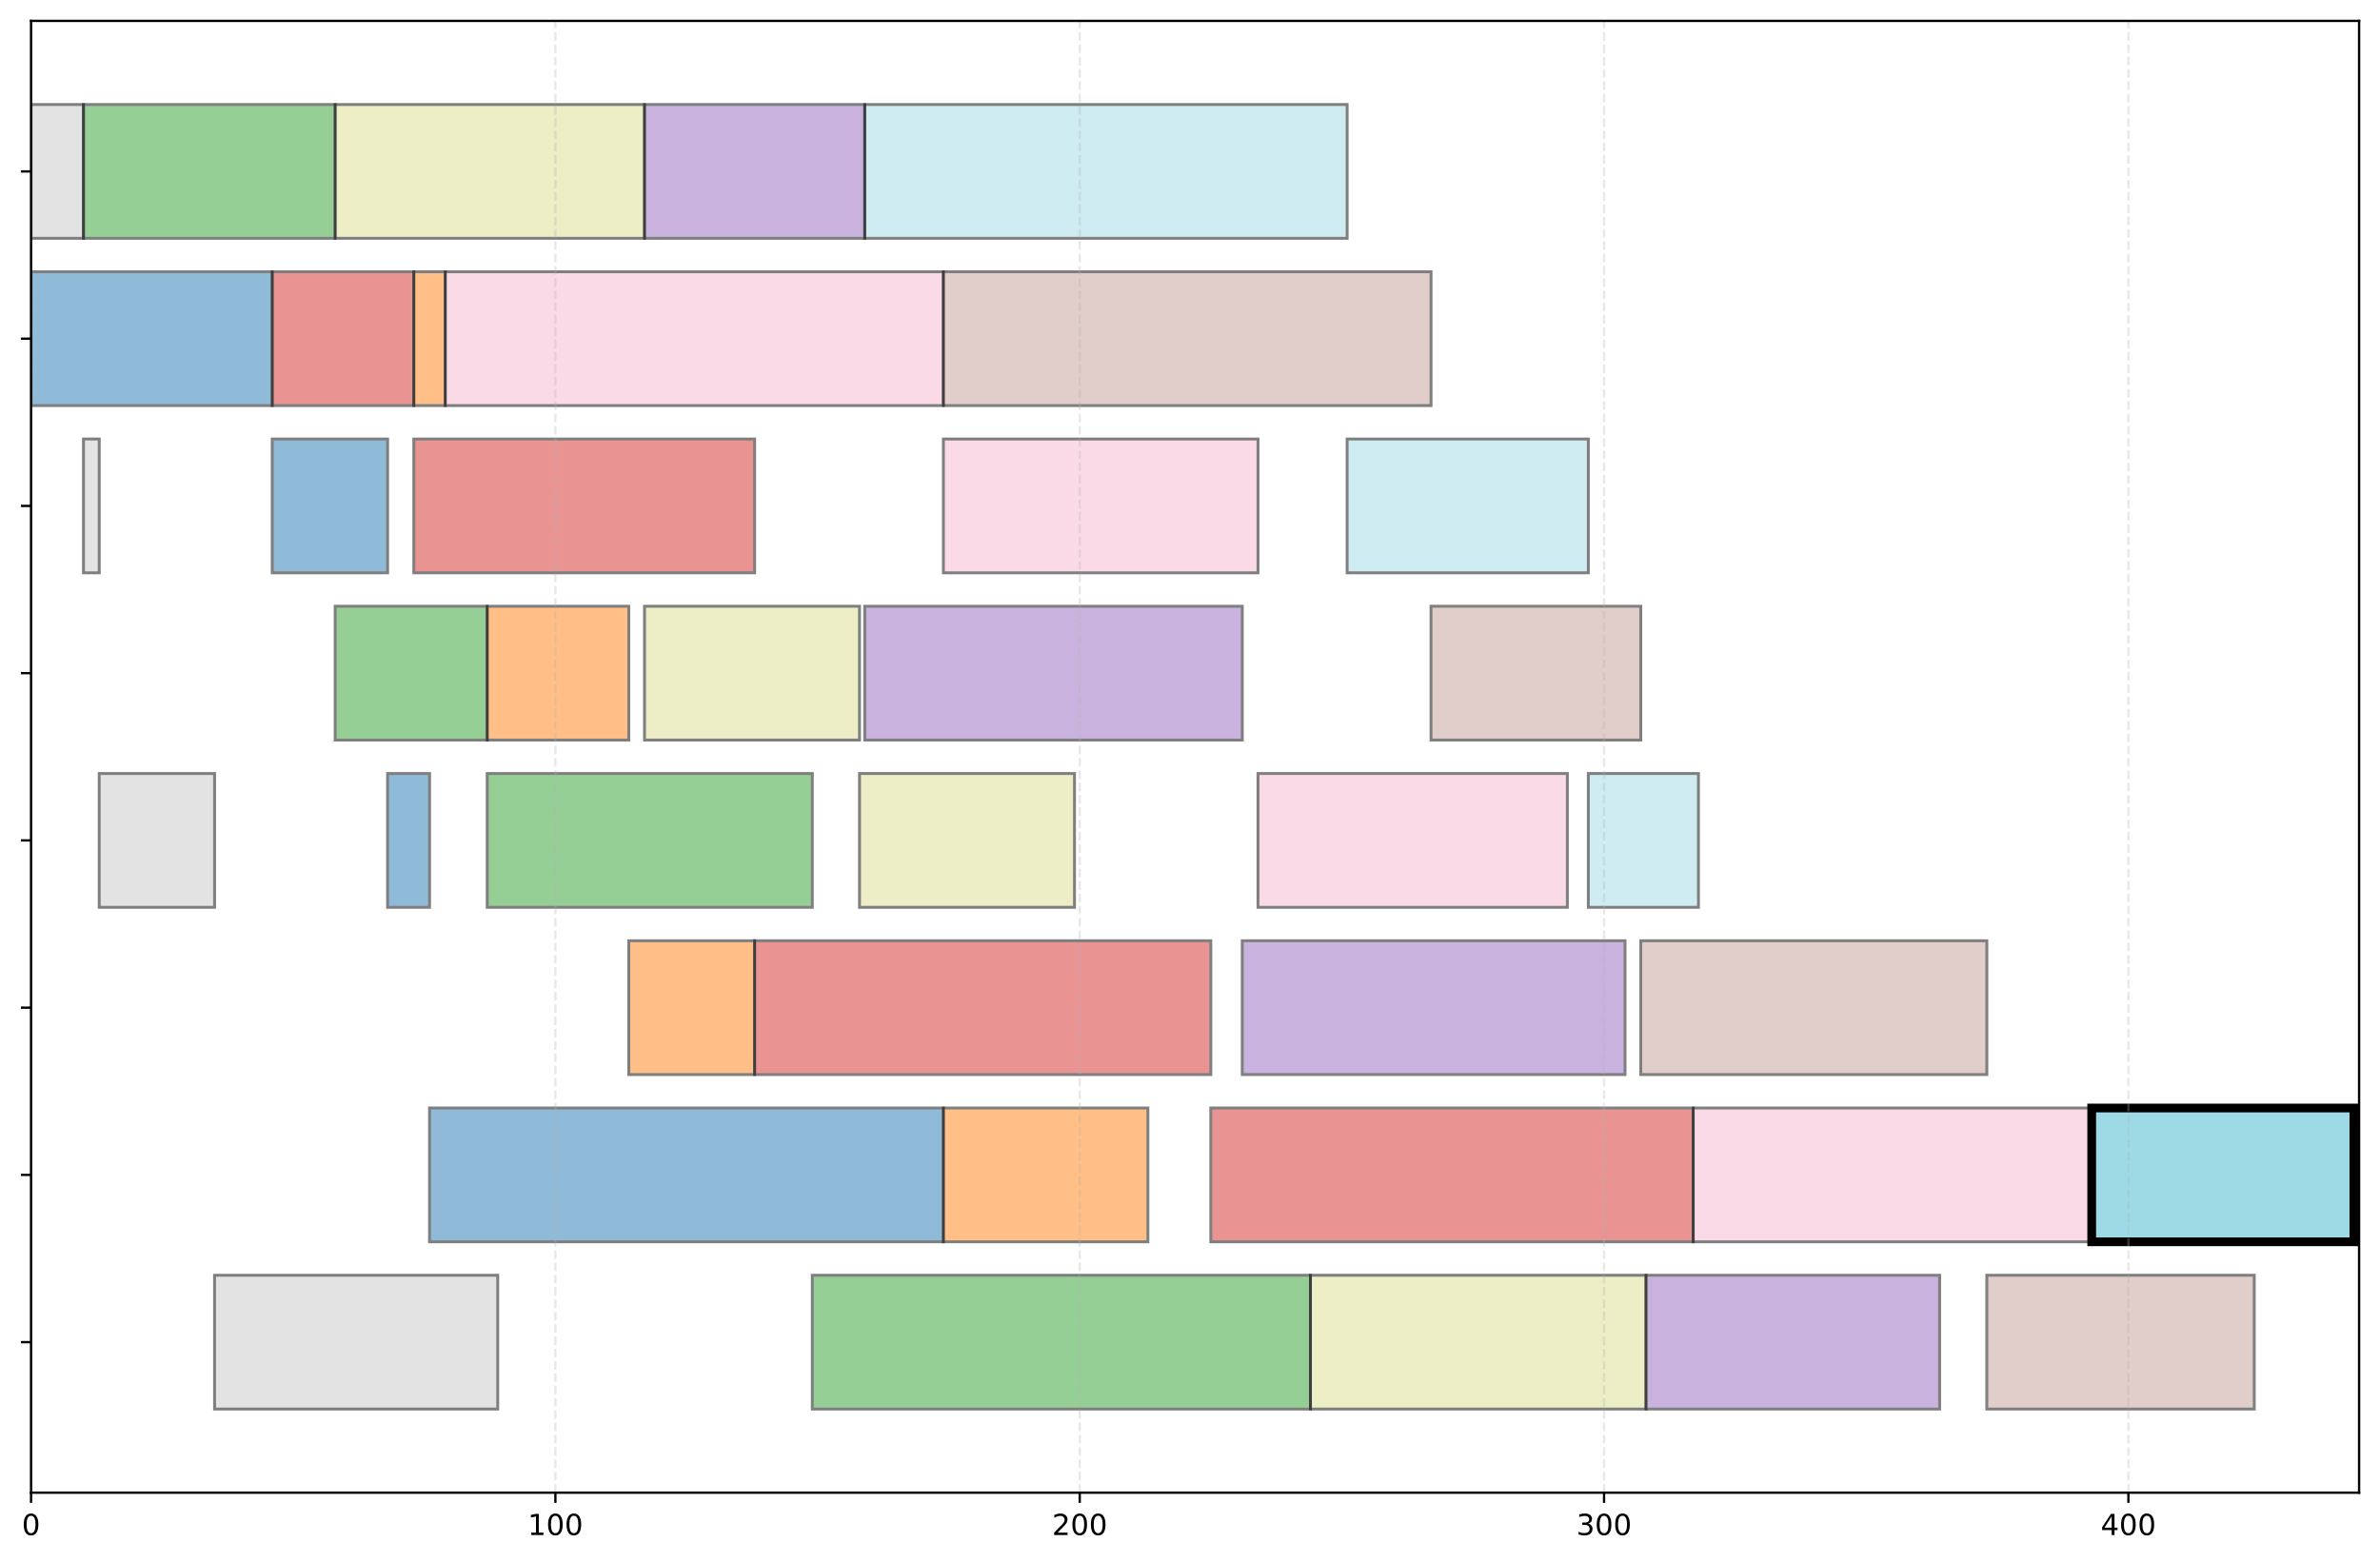
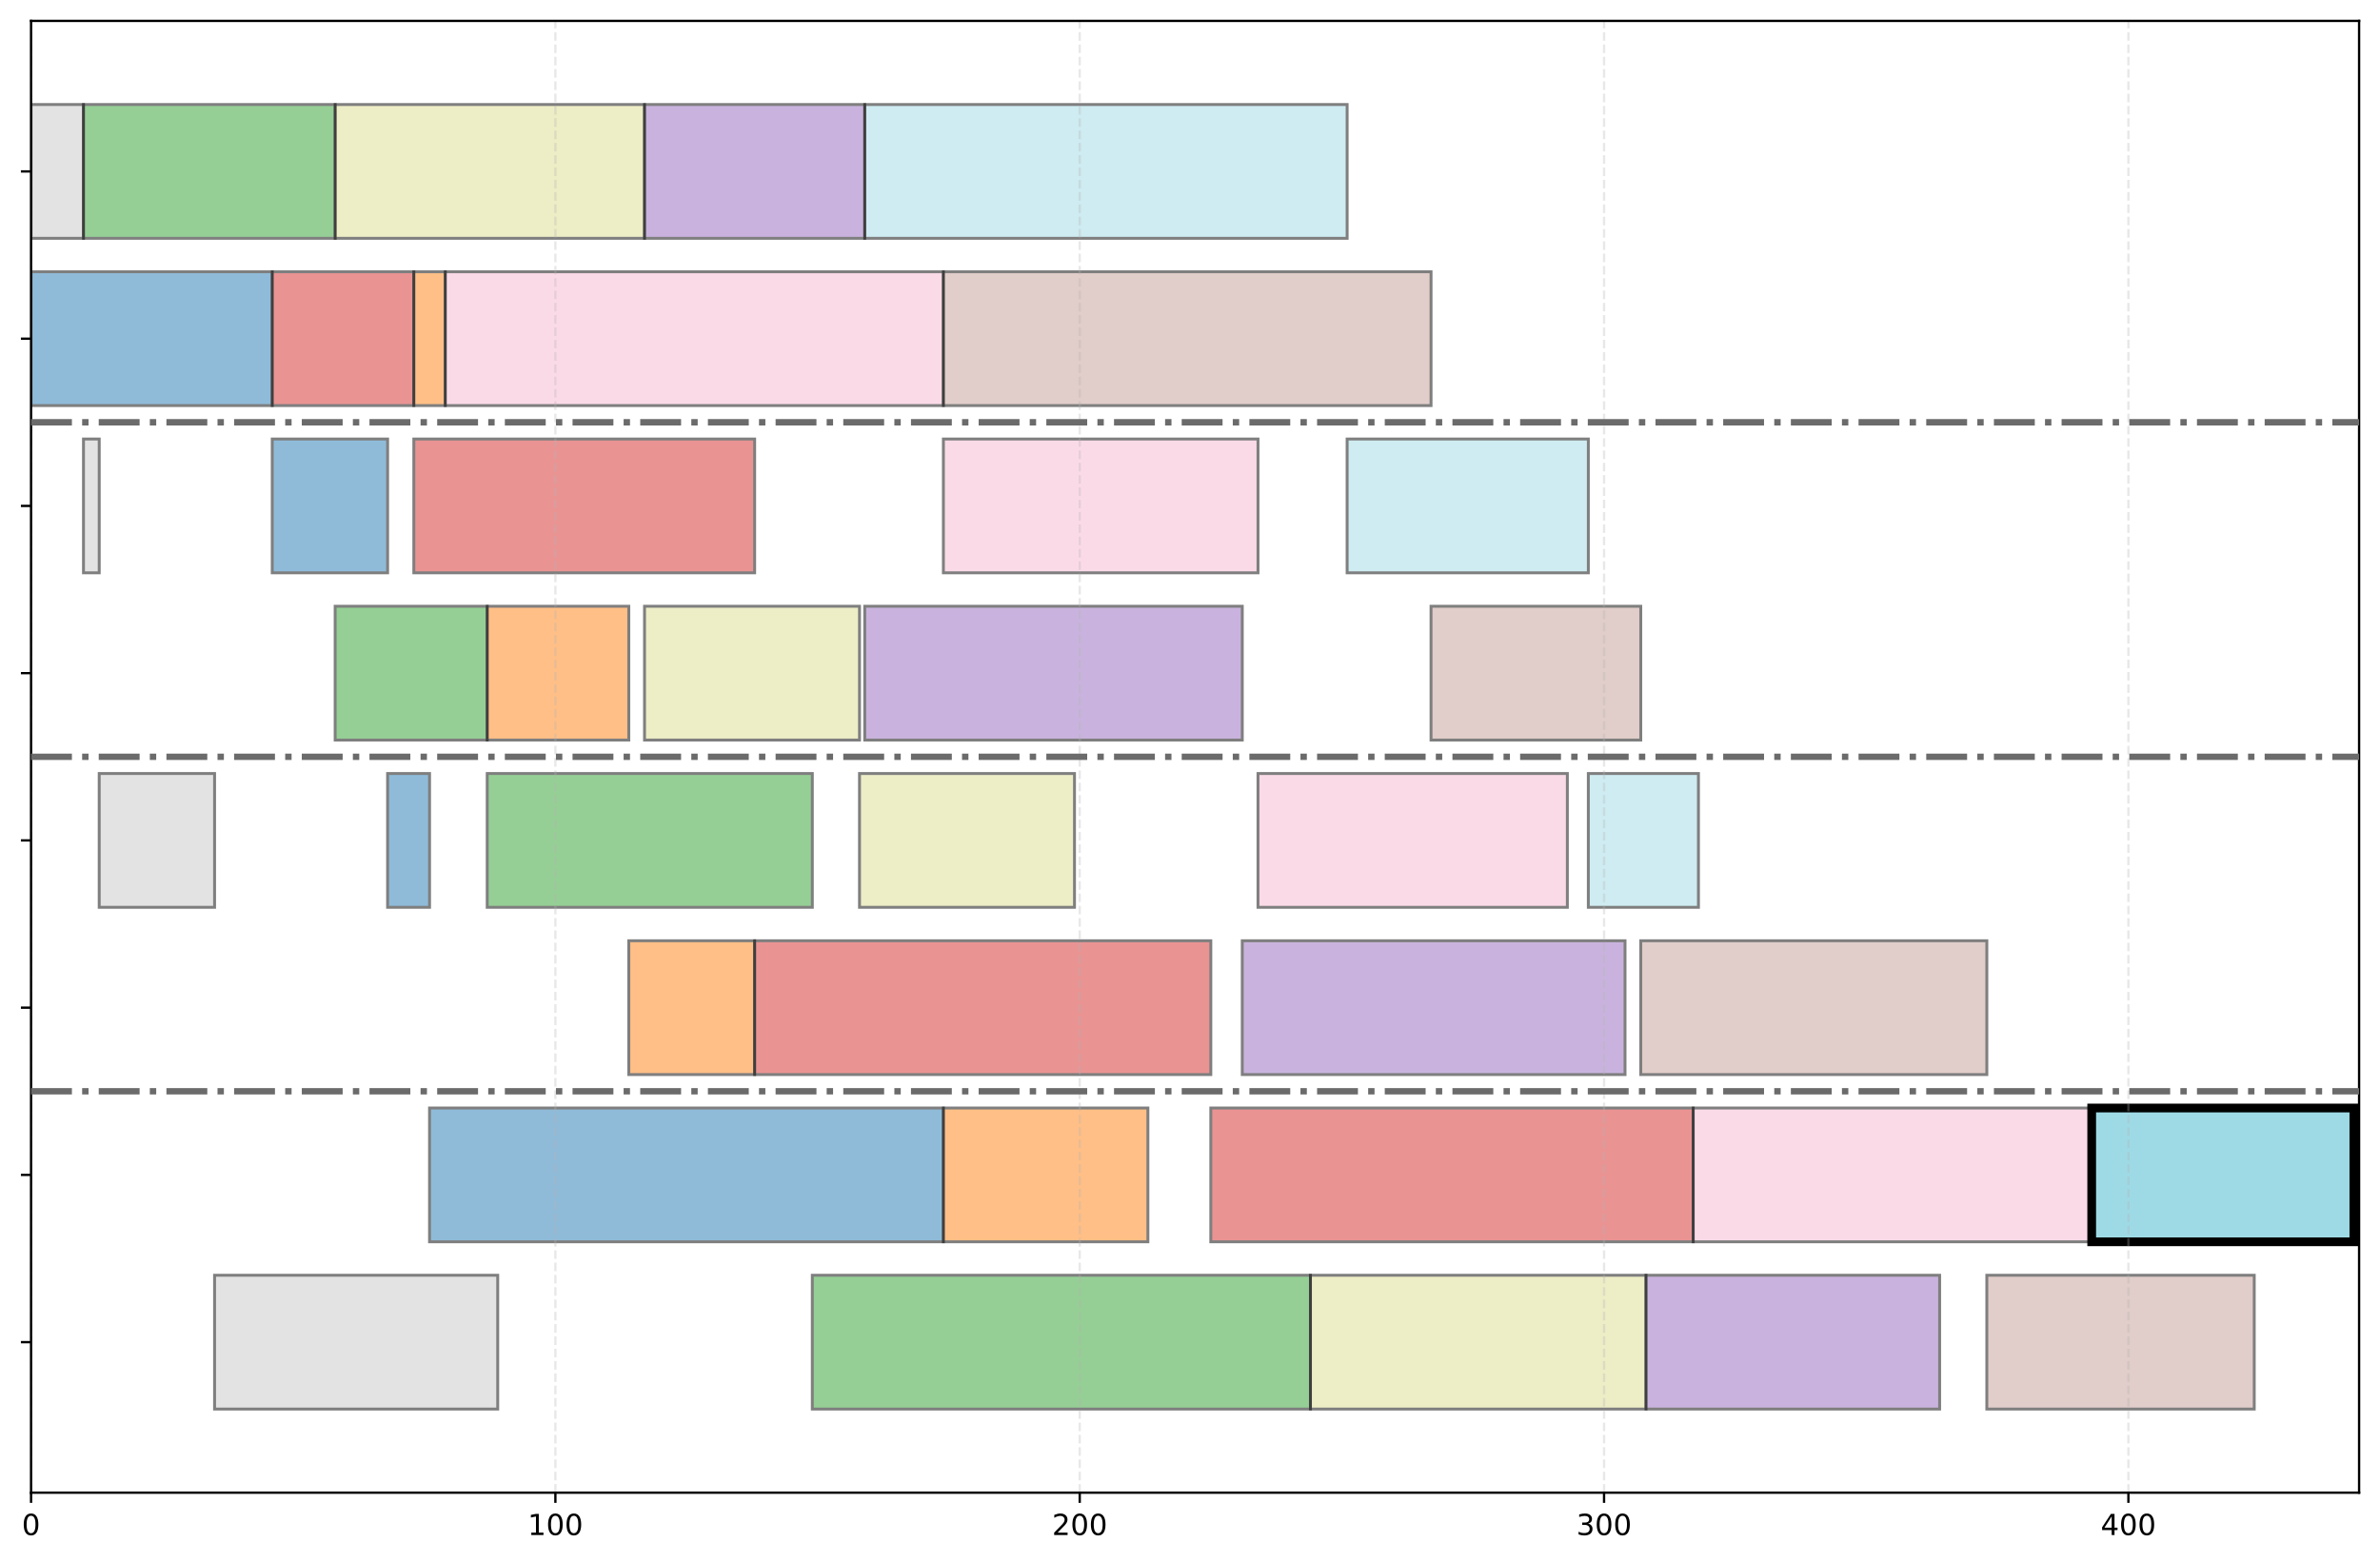
<svg xmlns="http://www.w3.org/2000/svg" xmlns:xlink="http://www.w3.org/1999/xlink" width="820pt" height="538.238pt" viewBox="0 0 820 538.238" version="1.1">
  <defs>
    <style type="text/css">*{stroke-linejoin: round; stroke-linecap: butt}</style>
  </defs>
  <g id="figure_1">
    <g id="patch_1">
      <path d="M 0 538.238  L 820 538.238  L 820 0  L 0 0  z " style="fill: #ffffff" />
    </g>
    <g id="axes_1">
      <g id="patch_2">
        <path d="M 10.7 514.36  L 812.8 514.36  L 812.8 7.2  L 10.7 7.2  z " style="fill: #ffffff" />
      </g>
      <g id="patch_3">
-         <path d="M 10.7 36.016  L 28.765 36.016  L 28.765 82.121  L 10.7 82.121  z " clip-path="url(#p6df2c7c109)" style="fill: #c7c7c7; opacity: 0.5; stroke: #000000; stroke-linejoin: miter" />
+         <path d="M 10.7 36.016  L 28.765 36.016  L 28.765 82.121  L 10.7 82.121  z " clip-path="url(#p0b0e7ac568)" style="fill: #c7c7c7; opacity: 0.5; stroke: #000000; stroke-linejoin: miter" />
      </g>
      <g id="patch_4">
-         <path d="M 28.765 36.016  L 115.479 36.016  L 115.479 82.121  L 28.765 82.121  z " clip-path="url(#p6df2c7c109)" style="fill: #2ca02c; opacity: 0.5; stroke: #000000; stroke-linejoin: miter" />
+         <path d="M 28.765 36.016  L 115.479 36.016  L 115.479 82.121  L 28.765 82.121  z " clip-path="url(#p0b0e7ac568)" style="fill: #2ca02c; opacity: 0.5; stroke: #000000; stroke-linejoin: miter" />
      </g>
      <g id="patch_5">
-         <path d="M 115.479 36.016  L 222.064 36.016  L 222.064 82.121  L 115.479 82.121  z " clip-path="url(#p6df2c7c109)" style="fill: #dbdb8d; opacity: 0.5; stroke: #000000; stroke-linejoin: miter" />
+         <path d="M 115.479 36.016  L 222.064 36.016  L 222.064 82.121  L 115.479 82.121  z " clip-path="url(#p0b0e7ac568)" style="fill: #dbdb8d; opacity: 0.5; stroke: #000000; stroke-linejoin: miter" />
      </g>
      <g id="patch_6">
-         <path d="M 222.064 36.016  L 297.939 36.016  L 297.939 82.121  L 222.064 82.121  z " clip-path="url(#p6df2c7c109)" style="fill: #9467bd; opacity: 0.5; stroke: #000000; stroke-linejoin: miter" />
+         <path d="M 222.064 36.016  L 297.939 36.016  L 297.939 82.121  L 222.064 82.121  z " clip-path="url(#p0b0e7ac568)" style="fill: #9467bd; opacity: 0.5; stroke: #000000; stroke-linejoin: miter" />
      </g>
      <g id="patch_7">
-         <path d="M 297.939 36.016  L 464.139 36.016  L 464.139 82.121  L 297.939 82.121  z " clip-path="url(#p6df2c7c109)" style="fill: #9edae5; opacity: 0.5; stroke: #000000; stroke-linejoin: miter" />
+         <path d="M 297.939 36.016  L 464.139 36.016  L 464.139 82.121  L 297.939 82.121  z " clip-path="url(#p0b0e7ac568)" style="fill: #9edae5; opacity: 0.5; stroke: #000000; stroke-linejoin: miter" />
      </g>
      <g id="patch_8">
-         <path d="M 10.7 93.648  L 93.8 93.648  L 93.8 139.753  L 10.7 139.753  z " clip-path="url(#p6df2c7c109)" style="fill: #1f77b4; opacity: 0.5; stroke: #000000; stroke-linejoin: miter" />
+         <path d="M 10.7 93.648  L 93.8 93.648  L 93.8 139.753  L 10.7 139.753  z " clip-path="url(#p0b0e7ac568)" style="fill: #1f77b4; opacity: 0.5; stroke: #000000; stroke-linejoin: miter" />
      </g>
      <g id="patch_9">
-         <path d="M 93.8 93.648  L 142.577 93.648  L 142.577 139.753  L 93.8 139.753  z " clip-path="url(#p6df2c7c109)" style="fill: #d62728; opacity: 0.5; stroke: #000000; stroke-linejoin: miter" />
+         <path d="M 93.8 93.648  L 142.577 93.648  L 142.577 139.753  L 93.8 139.753  z " clip-path="url(#p0b0e7ac568)" style="fill: #d62728; opacity: 0.5; stroke: #000000; stroke-linejoin: miter" />
      </g>
      <g id="patch_10">
-         <path d="M 142.577 93.648  L 153.416 93.648  L 153.416 139.753  L 142.577 139.753  z " clip-path="url(#p6df2c7c109)" style="fill: #ff7f0e; opacity: 0.5; stroke: #000000; stroke-linejoin: miter" />
+         <path d="M 142.577 93.648  L 153.416 93.648  L 153.416 139.753  L 142.577 139.753  z " clip-path="url(#p0b0e7ac568)" style="fill: #ff7f0e; opacity: 0.5; stroke: #000000; stroke-linejoin: miter" />
      </g>
      <g id="patch_11">
-         <path d="M 153.416 93.648  L 325.036 93.648  L 325.036 139.753  L 153.416 139.753  z " clip-path="url(#p6df2c7c109)" style="fill: #f7b6d2; opacity: 0.5; stroke: #000000; stroke-linejoin: miter" />
+         <path d="M 153.416 93.648  L 325.036 93.648  L 325.036 139.753  L 153.416 139.753  z " clip-path="url(#p0b0e7ac568)" style="fill: #f7b6d2; opacity: 0.5; stroke: #000000; stroke-linejoin: miter" />
      </g>
      <g id="patch_12">
-         <path d="M 325.036 93.648  L 493.044 93.648  L 493.044 139.753  L 325.036 139.753  z " clip-path="url(#p6df2c7c109)" style="fill: #c49c94; opacity: 0.5; stroke: #000000; stroke-linejoin: miter" />
+         <path d="M 325.036 93.648  L 493.044 93.648  L 493.044 139.753  L 325.036 139.753  z " clip-path="url(#p0b0e7ac568)" style="fill: #c49c94; opacity: 0.5; stroke: #000000; stroke-linejoin: miter" />
      </g>
      <g id="patch_13">
-         <path d="M 28.765 151.28  L 34.185 151.28  L 34.185 197.385  L 28.765 197.385  z " clip-path="url(#p6df2c7c109)" style="fill: #c7c7c7; opacity: 0.5; stroke: #000000; stroke-linejoin: miter" />
+         <path d="M 28.765 151.28  L 34.185 151.28  L 34.185 197.385  L 28.765 197.385  z " clip-path="url(#p0b0e7ac568)" style="fill: #c7c7c7; opacity: 0.5; stroke: #000000; stroke-linejoin: miter" />
      </g>
      <g id="patch_14">
-         <path d="M 93.8 151.28  L 133.544 151.28  L 133.544 197.385  L 93.8 197.385  z " clip-path="url(#p6df2c7c109)" style="fill: #1f77b4; opacity: 0.5; stroke: #000000; stroke-linejoin: miter" />
+         <path d="M 93.8 151.28  L 133.544 151.28  L 133.544 197.385  L 93.8 197.385  z " clip-path="url(#p0b0e7ac568)" style="fill: #1f77b4; opacity: 0.5; stroke: #000000; stroke-linejoin: miter" />
      </g>
      <g id="patch_15">
-         <path d="M 142.577 151.28  L 260.001 151.28  L 260.001 197.385  L 142.577 197.385  z " clip-path="url(#p6df2c7c109)" style="fill: #d62728; opacity: 0.5; stroke: #000000; stroke-linejoin: miter" />
+         <path d="M 142.577 151.28  L 260.001 151.28  L 260.001 197.385  L 142.577 197.385  z " clip-path="url(#p0b0e7ac568)" style="fill: #d62728; opacity: 0.5; stroke: #000000; stroke-linejoin: miter" />
      </g>
      <g id="patch_16">
-         <path d="M 325.036 151.28  L 433.428 151.28  L 433.428 197.385  L 325.036 197.385  z " clip-path="url(#p6df2c7c109)" style="fill: #f7b6d2; opacity: 0.5; stroke: #000000; stroke-linejoin: miter" />
+         <path d="M 325.036 151.28  L 433.428 151.28  L 433.428 197.385  L 325.036 197.385  z " clip-path="url(#p0b0e7ac568)" style="fill: #f7b6d2; opacity: 0.5; stroke: #000000; stroke-linejoin: miter" />
      </g>
      <g id="patch_17">
-         <path d="M 464.139 151.28  L 547.24 151.28  L 547.24 197.385  L 464.139 197.385  z " clip-path="url(#p6df2c7c109)" style="fill: #9edae5; opacity: 0.5; stroke: #000000; stroke-linejoin: miter" />
+         <path d="M 464.139 151.28  L 547.24 151.28  L 547.24 197.385  L 464.139 197.385  z " clip-path="url(#p0b0e7ac568)" style="fill: #9edae5; opacity: 0.5; stroke: #000000; stroke-linejoin: miter" />
      </g>
      <g id="patch_18">
-         <path d="M 115.479 208.911  L 167.868 208.911  L 167.868 255.017  L 115.479 255.017  z " clip-path="url(#p6df2c7c109)" style="fill: #2ca02c; opacity: 0.5; stroke: #000000; stroke-linejoin: miter" />
+         <path d="M 115.479 208.911  L 167.868 208.911  L 167.868 255.017  L 115.479 255.017  z " clip-path="url(#p0b0e7ac568)" style="fill: #2ca02c; opacity: 0.5; stroke: #000000; stroke-linejoin: miter" />
      </g>
      <g id="patch_19">
-         <path d="M 167.868 208.911  L 216.645 208.911  L 216.645 255.017  L 167.868 255.017  z " clip-path="url(#p6df2c7c109)" style="fill: #ff7f0e; opacity: 0.5; stroke: #000000; stroke-linejoin: miter" />
+         <path d="M 167.868 208.911  L 216.645 208.911  L 216.645 255.017  L 167.868 255.017  z " clip-path="url(#p0b0e7ac568)" style="fill: #ff7f0e; opacity: 0.5; stroke: #000000; stroke-linejoin: miter" />
      </g>
      <g id="patch_20">
-         <path d="M 222.064 208.911  L 296.132 208.911  L 296.132 255.017  L 222.064 255.017  z " clip-path="url(#p6df2c7c109)" style="fill: #dbdb8d; opacity: 0.5; stroke: #000000; stroke-linejoin: miter" />
+         <path d="M 222.064 208.911  L 296.132 208.911  L 296.132 255.017  L 222.064 255.017  z " clip-path="url(#p0b0e7ac568)" style="fill: #dbdb8d; opacity: 0.5; stroke: #000000; stroke-linejoin: miter" />
      </g>
      <g id="patch_21">
-         <path d="M 297.939 208.911  L 428.009 208.911  L 428.009 255.017  L 297.939 255.017  z " clip-path="url(#p6df2c7c109)" style="fill: #9467bd; opacity: 0.5; stroke: #000000; stroke-linejoin: miter" />
+         <path d="M 297.939 208.911  L 428.009 208.911  L 428.009 255.017  L 297.939 255.017  z " clip-path="url(#p0b0e7ac568)" style="fill: #9467bd; opacity: 0.5; stroke: #000000; stroke-linejoin: miter" />
      </g>
      <g id="patch_22">
-         <path d="M 493.044 208.911  L 565.305 208.911  L 565.305 255.017  L 493.044 255.017  z " clip-path="url(#p6df2c7c109)" style="fill: #c49c94; opacity: 0.5; stroke: #000000; stroke-linejoin: miter" />
+         <path d="M 493.044 208.911  L 565.305 208.911  L 565.305 255.017  L 493.044 255.017  z " clip-path="url(#p0b0e7ac568)" style="fill: #c49c94; opacity: 0.5; stroke: #000000; stroke-linejoin: miter" />
      </g>
      <g id="patch_23">
-         <path d="M 34.185 266.543  L 73.929 266.543  L 73.929 312.649  L 34.185 312.649  z " clip-path="url(#p6df2c7c109)" style="fill: #c7c7c7; opacity: 0.5; stroke: #000000; stroke-linejoin: miter" />
+         <path d="M 34.185 266.543  L 73.929 266.543  L 73.929 312.649  L 34.185 312.649  z " clip-path="url(#p0b0e7ac568)" style="fill: #c7c7c7; opacity: 0.5; stroke: #000000; stroke-linejoin: miter" />
      </g>
      <g id="patch_24">
-         <path d="M 133.544 266.543  L 147.996 266.543  L 147.996 312.649  L 133.544 312.649  z " clip-path="url(#p6df2c7c109)" style="fill: #1f77b4; opacity: 0.5; stroke: #000000; stroke-linejoin: miter" />
+         <path d="M 133.544 266.543  L 147.996 266.543  L 147.996 312.649  L 133.544 312.649  z " clip-path="url(#p0b0e7ac568)" style="fill: #1f77b4; opacity: 0.5; stroke: #000000; stroke-linejoin: miter" />
      </g>
      <g id="patch_25">
-         <path d="M 167.868 266.543  L 279.873 266.543  L 279.873 312.649  L 167.868 312.649  z " clip-path="url(#p6df2c7c109)" style="fill: #2ca02c; opacity: 0.5; stroke: #000000; stroke-linejoin: miter" />
+         <path d="M 167.868 266.543  L 279.873 266.543  L 279.873 312.649  L 167.868 312.649  z " clip-path="url(#p0b0e7ac568)" style="fill: #2ca02c; opacity: 0.5; stroke: #000000; stroke-linejoin: miter" />
      </g>
      <g id="patch_26">
-         <path d="M 296.132 266.543  L 370.2 266.543  L 370.2 312.649  L 296.132 312.649  z " clip-path="url(#p6df2c7c109)" style="fill: #dbdb8d; opacity: 0.5; stroke: #000000; stroke-linejoin: miter" />
+         <path d="M 296.132 266.543  L 370.2 266.543  L 370.2 312.649  L 296.132 312.649  z " clip-path="url(#p0b0e7ac568)" style="fill: #dbdb8d; opacity: 0.5; stroke: #000000; stroke-linejoin: miter" />
      </g>
      <g id="patch_27">
-         <path d="M 433.428 266.543  L 540.014 266.543  L 540.014 312.649  L 433.428 312.649  z " clip-path="url(#p6df2c7c109)" style="fill: #f7b6d2; opacity: 0.5; stroke: #000000; stroke-linejoin: miter" />
+         <path d="M 433.428 266.543  L 540.014 266.543  L 540.014 312.649  L 433.428 312.649  z " clip-path="url(#p0b0e7ac568)" style="fill: #f7b6d2; opacity: 0.5; stroke: #000000; stroke-linejoin: miter" />
      </g>
      <g id="patch_28">
-         <path d="M 547.24 266.543  L 585.177 266.543  L 585.177 312.649  L 547.24 312.649  z " clip-path="url(#p6df2c7c109)" style="fill: #9edae5; opacity: 0.5; stroke: #000000; stroke-linejoin: miter" />
+         <path d="M 547.24 266.543  L 585.177 266.543  L 585.177 312.649  L 547.24 312.649  z " clip-path="url(#p0b0e7ac568)" style="fill: #9edae5; opacity: 0.5; stroke: #000000; stroke-linejoin: miter" />
      </g>
      <g id="patch_29">
-         <path d="M 216.645 324.175  L 260.001 324.175  L 260.001 370.28  L 216.645 370.28  z " clip-path="url(#p6df2c7c109)" style="fill: #ff7f0e; opacity: 0.5; stroke: #000000; stroke-linejoin: miter" />
+         <path d="M 216.645 324.175  L 260.001 324.175  L 260.001 370.28  L 216.645 370.28  z " clip-path="url(#p0b0e7ac568)" style="fill: #ff7f0e; opacity: 0.5; stroke: #000000; stroke-linejoin: miter" />
      </g>
      <g id="patch_30">
-         <path d="M 260.001 324.175  L 417.17 324.175  L 417.17 370.28  L 260.001 370.28  z " clip-path="url(#p6df2c7c109)" style="fill: #d62728; opacity: 0.5; stroke: #000000; stroke-linejoin: miter" />
+         <path d="M 260.001 324.175  L 417.17 324.175  L 417.17 370.28  L 260.001 370.28  z " clip-path="url(#p0b0e7ac568)" style="fill: #d62728; opacity: 0.5; stroke: #000000; stroke-linejoin: miter" />
      </g>
      <g id="patch_31">
-         <path d="M 428.009 324.175  L 559.886 324.175  L 559.886 370.28  L 428.009 370.28  z " clip-path="url(#p6df2c7c109)" style="fill: #9467bd; opacity: 0.5; stroke: #000000; stroke-linejoin: miter" />
+         <path d="M 428.009 324.175  L 559.886 324.175  L 559.886 370.28  L 428.009 370.28  z " clip-path="url(#p0b0e7ac568)" style="fill: #9467bd; opacity: 0.5; stroke: #000000; stroke-linejoin: miter" />
      </g>
      <g id="patch_32">
-         <path d="M 565.305 324.175  L 684.536 324.175  L 684.536 370.28  L 565.305 370.28  z " clip-path="url(#p6df2c7c109)" style="fill: #c49c94; opacity: 0.5; stroke: #000000; stroke-linejoin: miter" />
+         <path d="M 565.305 324.175  L 684.536 324.175  L 684.536 370.28  L 565.305 370.28  z " clip-path="url(#p0b0e7ac568)" style="fill: #c49c94; opacity: 0.5; stroke: #000000; stroke-linejoin: miter" />
      </g>
      <g id="patch_33">
-         <path d="M 147.996 381.807  L 325.036 381.807  L 325.036 427.912  L 147.996 427.912  z " clip-path="url(#p6df2c7c109)" style="fill: #1f77b4; opacity: 0.5; stroke: #000000; stroke-linejoin: miter" />
+         <path d="M 147.996 381.807  L 325.036 381.807  L 325.036 427.912  L 147.996 427.912  z " clip-path="url(#p0b0e7ac568)" style="fill: #1f77b4; opacity: 0.5; stroke: #000000; stroke-linejoin: miter" />
      </g>
      <g id="patch_34">
-         <path d="M 325.036 381.807  L 395.491 381.807  L 395.491 427.912  L 325.036 427.912  z " clip-path="url(#p6df2c7c109)" style="fill: #ff7f0e; opacity: 0.5; stroke: #000000; stroke-linejoin: miter" />
+         <path d="M 325.036 381.807  L 395.491 381.807  L 395.491 427.912  L 325.036 427.912  z " clip-path="url(#p0b0e7ac568)" style="fill: #ff7f0e; opacity: 0.5; stroke: #000000; stroke-linejoin: miter" />
      </g>
      <g id="patch_35">
-         <path d="M 417.17 381.807  L 583.37 381.807  L 583.37 427.912  L 417.17 427.912  z " clip-path="url(#p6df2c7c109)" style="fill: #d62728; opacity: 0.5; stroke: #000000; stroke-linejoin: miter" />
+         <path d="M 417.17 381.807  L 583.37 381.807  L 583.37 427.912  L 417.17 427.912  z " clip-path="url(#p0b0e7ac568)" style="fill: #d62728; opacity: 0.5; stroke: #000000; stroke-linejoin: miter" />
      </g>
      <g id="patch_36">
-         <path d="M 583.37 381.807  L 720.667 381.807  L 720.667 427.912  L 583.37 427.912  z " clip-path="url(#p6df2c7c109)" style="fill: #f7b6d2; opacity: 0.5; stroke: #000000; stroke-linejoin: miter" />
+         <path d="M 583.37 381.807  L 720.667 381.807  L 720.667 427.912  L 583.37 427.912  z " clip-path="url(#p0b0e7ac568)" style="fill: #f7b6d2; opacity: 0.5; stroke: #000000; stroke-linejoin: miter" />
      </g>
      <g id="patch_37">
-         <path d="M 720.667 381.807  L 810.993 381.807  L 810.993 427.912  L 720.667 427.912  z " clip-path="url(#p6df2c7c109)" style="fill: #9edae5; stroke: #000000; stroke-width: 3; stroke-linejoin: miter" />
+         <path d="M 720.667 381.807  L 810.993 381.807  L 810.993 427.912  L 720.667 427.912  z " clip-path="url(#p0b0e7ac568)" style="fill: #9edae5; stroke: #000000; stroke-width: 3; stroke-linejoin: miter" />
      </g>
      <g id="patch_38">
-         <path d="M 73.929 439.439  L 171.481 439.439  L 171.481 485.544  L 73.929 485.544  z " clip-path="url(#p6df2c7c109)" style="fill: #c7c7c7; opacity: 0.5; stroke: #000000; stroke-linejoin: miter" />
+         <path d="M 73.929 439.439  L 171.481 439.439  L 171.481 485.544  L 73.929 485.544  z " clip-path="url(#p0b0e7ac568)" style="fill: #c7c7c7; opacity: 0.5; stroke: #000000; stroke-linejoin: miter" />
      </g>
      <g id="patch_39">
-         <path d="M 279.873 439.439  L 451.494 439.439  L 451.494 485.544  L 279.873 485.544  z " clip-path="url(#p6df2c7c109)" style="fill: #2ca02c; opacity: 0.5; stroke: #000000; stroke-linejoin: miter" />
+         <path d="M 279.873 439.439  L 451.494 439.439  L 451.494 485.544  L 279.873 485.544  z " clip-path="url(#p0b0e7ac568)" style="fill: #2ca02c; opacity: 0.5; stroke: #000000; stroke-linejoin: miter" />
      </g>
      <g id="patch_40">
-         <path d="M 451.494 439.439  L 567.112 439.439  L 567.112 485.544  L 451.494 485.544  z " clip-path="url(#p6df2c7c109)" style="fill: #dbdb8d; opacity: 0.5; stroke: #000000; stroke-linejoin: miter" />
+         <path d="M 451.494 439.439  L 567.112 439.439  L 567.112 485.544  L 451.494 485.544  z " clip-path="url(#p0b0e7ac568)" style="fill: #dbdb8d; opacity: 0.5; stroke: #000000; stroke-linejoin: miter" />
      </g>
      <g id="patch_41">
-         <path d="M 567.112 439.439  L 668.277 439.439  L 668.277 485.544  L 567.112 485.544  z " clip-path="url(#p6df2c7c109)" style="fill: #9467bd; opacity: 0.5; stroke: #000000; stroke-linejoin: miter" />
+         <path d="M 567.112 439.439  L 668.277 439.439  L 668.277 485.544  L 567.112 485.544  z " clip-path="url(#p0b0e7ac568)" style="fill: #9467bd; opacity: 0.5; stroke: #000000; stroke-linejoin: miter" />
      </g>
      <g id="patch_42">
-         <path d="M 684.536 439.439  L 776.669 439.439  L 776.669 485.544  L 684.536 485.544  z " clip-path="url(#p6df2c7c109)" style="fill: #c49c94; opacity: 0.5; stroke: #000000; stroke-linejoin: miter" />
+         <path d="M 684.536 439.439  L 776.669 439.439  L 776.669 485.544  L 684.536 485.544  z " clip-path="url(#p0b0e7ac568)" style="fill: #c49c94; opacity: 0.5; stroke: #000000; stroke-linejoin: miter" />
      </g>
      <g id="matplotlib.axis_1">
        <g id="xtick_1">
          <g id="line2d_1">
-             <path d="M 10.7 514.36  L 10.7 7.2  " clip-path="url(#p6df2c7c109)" style="fill: none; stroke-dasharray: 2.96,1.28; stroke-dashoffset: 0; stroke: #b0b0b0; stroke-opacity: 0.3; stroke-width: 0.8" />
+             <path d="M 10.7 514.36  L 10.7 7.2  " clip-path="url(#p0b0e7ac568)" style="fill: none; stroke-dasharray: 2.96,1.28; stroke-dashoffset: 0; stroke: #b0b0b0; stroke-opacity: 0.3; stroke-width: 0.8" />
          </g>
          <g id="line2d_2">
            <defs>
-               <path id="m14c8360b98" d="M 0 0  L 0 3.5  " style="stroke: #000000; stroke-width: 0.8" />
+               <path id="m6f80cf33e8" d="M 0 0  L 0 3.5  " style="stroke: #000000; stroke-width: 0.8" />
            </defs>
            <g>
-               <use xlink:href="#m14c8360b98" x="10.7" y="514.36" style="stroke: #000000; stroke-width: 0.8" />
+               <use xlink:href="#m6f80cf33e8" x="10.7" y="514.36" style="stroke: #000000; stroke-width: 0.8" />
            </g>
          </g>
          <g id="text_1">
            <g transform="translate(7.51875 528.9584) scale(0.1 -0.1)">
              <defs>
                <path id="DejaVuSans-30" d="M 2034 4250  Q 1547 4250 1301 3770  Q 1056 3291 1056 2328  Q 1056 1369 1301 889  Q 1547 409 2034 409  Q 2525 409 2770 889  Q 3016 1369 3016 2328  Q 3016 3291 2770 3770  Q 2525 4250 2034 4250  z M 2034 4750  Q 2819 4750 3233 4129  Q 3647 3509 3647 2328  Q 3647 1150 3233 529  Q 2819 -91 2034 -91  Q 1250 -91 836 529  Q 422 1150 422 2328  Q 422 3509 836 4129  Q 1250 4750 2034 4750  z " transform="scale(0.015625)" />
              </defs>
              <use xlink:href="#DejaVuSans-30" />
            </g>
          </g>
        </g>
        <g id="xtick_2">
          <g id="line2d_3">
-             <path d="M 191.353 514.36  L 191.353 7.2  " clip-path="url(#p6df2c7c109)" style="fill: none; stroke-dasharray: 2.96,1.28; stroke-dashoffset: 0; stroke: #b0b0b0; stroke-opacity: 0.3; stroke-width: 0.8" />
+             <path d="M 191.353 514.36  L 191.353 7.2  " clip-path="url(#p0b0e7ac568)" style="fill: none; stroke-dasharray: 2.96,1.28; stroke-dashoffset: 0; stroke: #b0b0b0; stroke-opacity: 0.3; stroke-width: 0.8" />
          </g>
          <g id="line2d_4">
            <g>
-               <use xlink:href="#m14c8360b98" x="191.353" y="514.36" style="stroke: #000000; stroke-width: 0.8" />
+               <use xlink:href="#m6f80cf33e8" x="191.353" y="514.36" style="stroke: #000000; stroke-width: 0.8" />
            </g>
          </g>
          <g id="text_2">
            <g transform="translate(181.8094 528.9584) scale(0.1 -0.1)">
              <defs>
                <path id="DejaVuSans-31" d="M 794 531  L 1825 531  L 1825 4091  L 703 3866  L 703 4441  L 1819 4666  L 2450 4666  L 2450 531  L 3481 531  L 3481 0  L 794 0  L 794 531  z " transform="scale(0.015625)" />
              </defs>
              <use xlink:href="#DejaVuSans-31" />
              <use xlink:href="#DejaVuSans-30" transform="translate(63.62305 0)" />
              <use xlink:href="#DejaVuSans-30" transform="translate(127.2461 0)" />
            </g>
          </g>
        </g>
        <g id="xtick_3">
          <g id="line2d_5">
-             <path d="M 372.006 514.36  L 372.006 7.2  " clip-path="url(#p6df2c7c109)" style="fill: none; stroke-dasharray: 2.96,1.28; stroke-dashoffset: 0; stroke: #b0b0b0; stroke-opacity: 0.3; stroke-width: 0.8" />
+             <path d="M 372.006 514.36  L 372.006 7.2  " clip-path="url(#p0b0e7ac568)" style="fill: none; stroke-dasharray: 2.96,1.28; stroke-dashoffset: 0; stroke: #b0b0b0; stroke-opacity: 0.3; stroke-width: 0.8" />
          </g>
          <g id="line2d_6">
            <g>
-               <use xlink:href="#m14c8360b98" x="372.006" y="514.36" style="stroke: #000000; stroke-width: 0.8" />
+               <use xlink:href="#m6f80cf33e8" x="372.006" y="514.36" style="stroke: #000000; stroke-width: 0.8" />
            </g>
          </g>
          <g id="text_3">
            <g transform="translate(362.4626 528.9584) scale(0.1 -0.1)">
              <defs>
                <path id="DejaVuSans-32" d="M 1228 531  L 3431 531  L 3431 0  L 469 0  L 469 531  Q 828 903 1448 1529  Q 2069 2156 2228 2338  Q 2531 2678 2651 2914  Q 2772 3150 2772 3378  Q 2772 3750 2511 3984  Q 2250 4219 1831 4219  Q 1534 4219 1204 4116  Q 875 4013 500 3803  L 500 4441  Q 881 4594 1212 4672  Q 1544 4750 1819 4750  Q 2544 4750 2975 4387  Q 3406 4025 3406 3419  Q 3406 3131 3298 2873  Q 3191 2616 2906 2266  Q 2828 2175 2409 1742  Q 1991 1309 1228 531  z " transform="scale(0.015625)" />
              </defs>
              <use xlink:href="#DejaVuSans-32" />
              <use xlink:href="#DejaVuSans-30" transform="translate(63.62305 0)" />
              <use xlink:href="#DejaVuSans-30" transform="translate(127.2461 0)" />
            </g>
          </g>
        </g>
        <g id="xtick_4">
          <g id="line2d_7">
-             <path d="M 552.659 514.36  L 552.659 7.2  " clip-path="url(#p6df2c7c109)" style="fill: none; stroke-dasharray: 2.96,1.28; stroke-dashoffset: 0; stroke: #b0b0b0; stroke-opacity: 0.3; stroke-width: 0.8" />
+             <path d="M 552.659 514.36  L 552.659 7.2  " clip-path="url(#p0b0e7ac568)" style="fill: none; stroke-dasharray: 2.96,1.28; stroke-dashoffset: 0; stroke: #b0b0b0; stroke-opacity: 0.3; stroke-width: 0.8" />
          </g>
          <g id="line2d_8">
            <g>
-               <use xlink:href="#m14c8360b98" x="552.659" y="514.36" style="stroke: #000000; stroke-width: 0.8" />
+               <use xlink:href="#m6f80cf33e8" x="552.659" y="514.36" style="stroke: #000000; stroke-width: 0.8" />
            </g>
          </g>
          <g id="text_4">
            <g transform="translate(543.1157 528.9584) scale(0.1 -0.1)">
              <defs>
                <path id="DejaVuSans-33" d="M 2597 2516  Q 3050 2419 3304 2112  Q 3559 1806 3559 1356  Q 3559 666 3084 287  Q 2609 -91 1734 -91  Q 1441 -91 1130 -33  Q 819 25 488 141  L 488 750  Q 750 597 1062 519  Q 1375 441 1716 441  Q 2309 441 2620 675  Q 2931 909 2931 1356  Q 2931 1769 2642 2001  Q 2353 2234 1838 2234  L 1294 2234  L 1294 2753  L 1863 2753  Q 2328 2753 2575 2939  Q 2822 3125 2822 3475  Q 2822 3834 2567 4026  Q 2313 4219 1838 4219  Q 1578 4219 1281 4162  Q 984 4106 628 3988  L 628 4550  Q 988 4650 1302 4700  Q 1616 4750 1894 4750  Q 2613 4750 3031 4423  Q 3450 4097 3450 3541  Q 3450 3153 3228 2886  Q 3006 2619 2597 2516  z " transform="scale(0.015625)" />
              </defs>
              <use xlink:href="#DejaVuSans-33" />
              <use xlink:href="#DejaVuSans-30" transform="translate(63.62305 0)" />
              <use xlink:href="#DejaVuSans-30" transform="translate(127.2461 0)" />
            </g>
          </g>
        </g>
        <g id="xtick_5">
          <g id="line2d_9">
-             <path d="M 733.313 514.36  L 733.313 7.2  " clip-path="url(#p6df2c7c109)" style="fill: none; stroke-dasharray: 2.96,1.28; stroke-dashoffset: 0; stroke: #b0b0b0; stroke-opacity: 0.3; stroke-width: 0.8" />
+             <path d="M 733.313 514.36  L 733.313 7.2  " clip-path="url(#p0b0e7ac568)" style="fill: none; stroke-dasharray: 2.96,1.28; stroke-dashoffset: 0; stroke: #b0b0b0; stroke-opacity: 0.3; stroke-width: 0.8" />
          </g>
          <g id="line2d_10">
            <g>
-               <use xlink:href="#m14c8360b98" x="733.313" y="514.36" style="stroke: #000000; stroke-width: 0.8" />
+               <use xlink:href="#m6f80cf33e8" x="733.313" y="514.36" style="stroke: #000000; stroke-width: 0.8" />
            </g>
          </g>
          <g id="text_5">
            <g transform="translate(723.7689 528.9584) scale(0.1 -0.1)">
              <defs>
                <path id="DejaVuSans-34" d="M 2419 4116  L 825 1625  L 2419 1625  L 2419 4116  z M 2253 4666  L 3047 4666  L 3047 1625  L 3713 1625  L 3713 1100  L 3047 1100  L 3047 0  L 2419 0  L 2419 1100  L 313 1100  L 313 1709  L 2253 4666  z " transform="scale(0.015625)" />
              </defs>
              <use xlink:href="#DejaVuSans-34" />
              <use xlink:href="#DejaVuSans-30" transform="translate(63.62305 0)" />
              <use xlink:href="#DejaVuSans-30" transform="translate(127.2461 0)" />
            </g>
          </g>
        </g>
      </g>
      <g id="matplotlib.axis_2">
        <g id="ytick_1">
          <g id="line2d_11">
            <defs>
-               <path id="m9d24737248" d="M 0 0  L -3.5 0  " style="stroke: #000000; stroke-width: 0.8" />
+               <path id="md5e6ba8b48" d="M 0 0  L -3.5 0  " style="stroke: #000000; stroke-width: 0.8" />
            </defs>
            <g>
-               <use xlink:href="#m9d24737248" x="10.7" y="59.069" style="stroke: #000000; stroke-width: 0.8" />
+               <use xlink:href="#md5e6ba8b48" x="10.7" y="59.069" style="stroke: #000000; stroke-width: 0.8" />
            </g>
          </g>
        </g>
        <g id="ytick_2">
          <g id="line2d_12">
            <g>
-               <use xlink:href="#m9d24737248" x="10.7" y="116.7" style="stroke: #000000; stroke-width: 0.8" />
+               <use xlink:href="#md5e6ba8b48" x="10.7" y="116.7" style="stroke: #000000; stroke-width: 0.8" />
            </g>
          </g>
        </g>
        <g id="ytick_3">
          <g id="line2d_13">
            <g>
-               <use xlink:href="#m9d24737248" x="10.7" y="174.332" style="stroke: #000000; stroke-width: 0.8" />
+               <use xlink:href="#md5e6ba8b48" x="10.7" y="174.332" style="stroke: #000000; stroke-width: 0.8" />
            </g>
          </g>
        </g>
        <g id="ytick_4">
          <g id="line2d_14">
            <g>
-               <use xlink:href="#m9d24737248" x="10.7" y="231.964" style="stroke: #000000; stroke-width: 0.8" />
+               <use xlink:href="#md5e6ba8b48" x="10.7" y="231.964" style="stroke: #000000; stroke-width: 0.8" />
            </g>
          </g>
        </g>
        <g id="ytick_5">
          <g id="line2d_15">
            <g>
-               <use xlink:href="#m9d24737248" x="10.7" y="289.596" style="stroke: #000000; stroke-width: 0.8" />
+               <use xlink:href="#md5e6ba8b48" x="10.7" y="289.596" style="stroke: #000000; stroke-width: 0.8" />
            </g>
          </g>
        </g>
        <g id="ytick_6">
          <g id="line2d_16">
            <g>
-               <use xlink:href="#m9d24737248" x="10.7" y="347.228" style="stroke: #000000; stroke-width: 0.8" />
+               <use xlink:href="#md5e6ba8b48" x="10.7" y="347.228" style="stroke: #000000; stroke-width: 0.8" />
            </g>
          </g>
        </g>
        <g id="ytick_7">
          <g id="line2d_17">
            <g>
-               <use xlink:href="#m9d24737248" x="10.7" y="404.86" style="stroke: #000000; stroke-width: 0.8" />
+               <use xlink:href="#md5e6ba8b48" x="10.7" y="404.86" style="stroke: #000000; stroke-width: 0.8" />
            </g>
          </g>
        </g>
        <g id="ytick_8">
          <g id="line2d_18">
            <g>
-               <use xlink:href="#m9d24737248" x="10.7" y="462.491" style="stroke: #000000; stroke-width: 0.8" />
+               <use xlink:href="#md5e6ba8b48" x="10.7" y="462.491" style="stroke: #000000; stroke-width: 0.8" />
            </g>
          </g>
        </g>
      </g>
      <g id="patch_43">
        <path d="M 10.7 514.36  L 10.7 7.2  " style="fill: none; stroke: #000000; stroke-width: 0.8; stroke-linejoin: miter; stroke-linecap: square" />
      </g>
      <g id="patch_44">
        <path d="M 812.8 514.36  L 812.8 7.2  " style="fill: none; stroke: #000000; stroke-width: 0.8; stroke-linejoin: miter; stroke-linecap: square" />
      </g>
      <g id="patch_45">
        <path d="M 10.7 514.36  L 812.8 514.36  " style="fill: none; stroke: #000000; stroke-width: 0.8; stroke-linejoin: miter; stroke-linecap: square" />
      </g>
      <g id="patch_46">
        <path d="M 10.7 7.2  L 812.8 7.2  " style="fill: none; stroke: #000000; stroke-width: 0.8; stroke-linejoin: miter; stroke-linecap: square" />
+       </g>
+       <g id="line2d_19">
+         <path d="M 10.7 145.516  L 812.8 145.516  " clip-path="url(#p0b0e7ac568)" style="fill: none; stroke-dasharray: 14.08,3.52,2.2,3.52; stroke-dashoffset: 0; stroke: #6b6b6b; stroke-width: 2.2" />
+       </g>
+       <g id="line2d_20">
+         <path d="M 10.7 260.78  L 812.8 260.78  " clip-path="url(#p0b0e7ac568)" style="fill: none; stroke-dasharray: 14.08,3.52,2.2,3.52; stroke-dashoffset: 0; stroke: #6b6b6b; stroke-width: 2.2" />
+       </g>
+       <g id="line2d_21">
+         <path d="M 10.7 376.044  L 812.8 376.044  " clip-path="url(#p0b0e7ac568)" style="fill: none; stroke-dasharray: 14.08,3.52,2.2,3.52; stroke-dashoffset: 0; stroke: #6b6b6b; stroke-width: 2.2" />
      </g>
    </g>
  </g>
  <defs>
-     <clipPath id="p6df2c7c109">
+     <clipPath id="p0b0e7ac568">
      <rect x="10.7" y="7.2" width="802.1" height="507.16" />
    </clipPath>
  </defs>
</svg>
